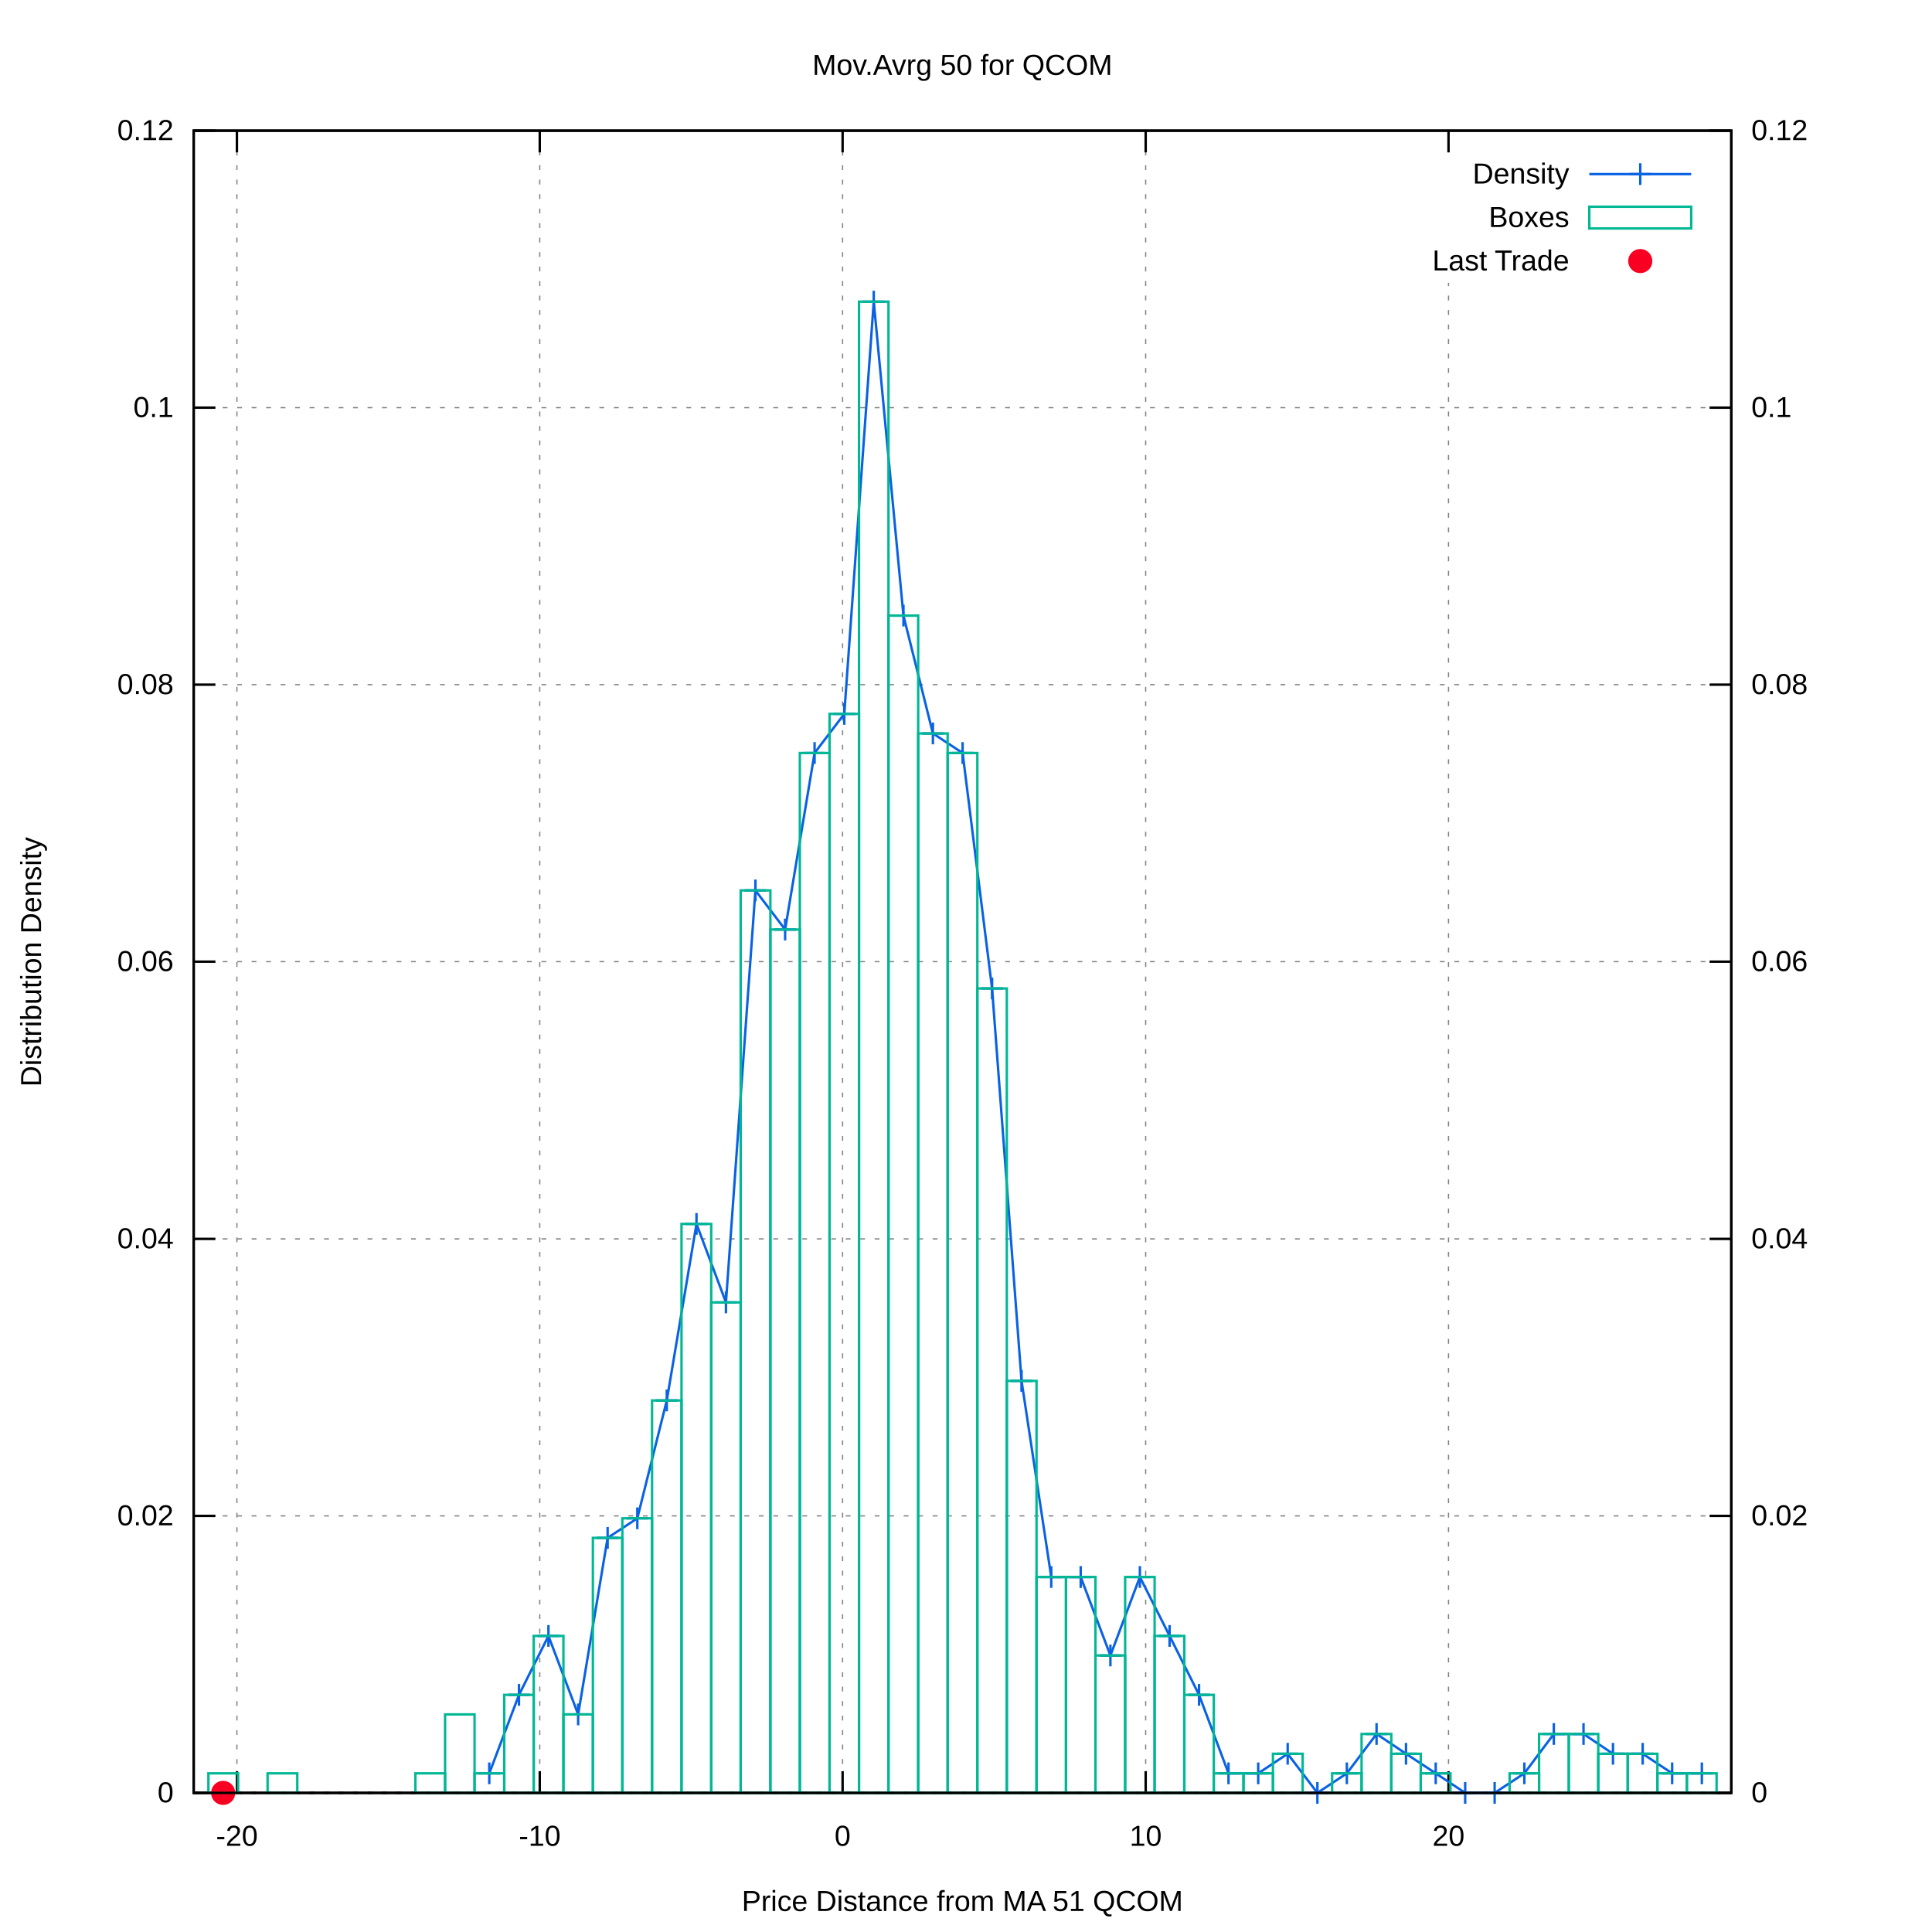
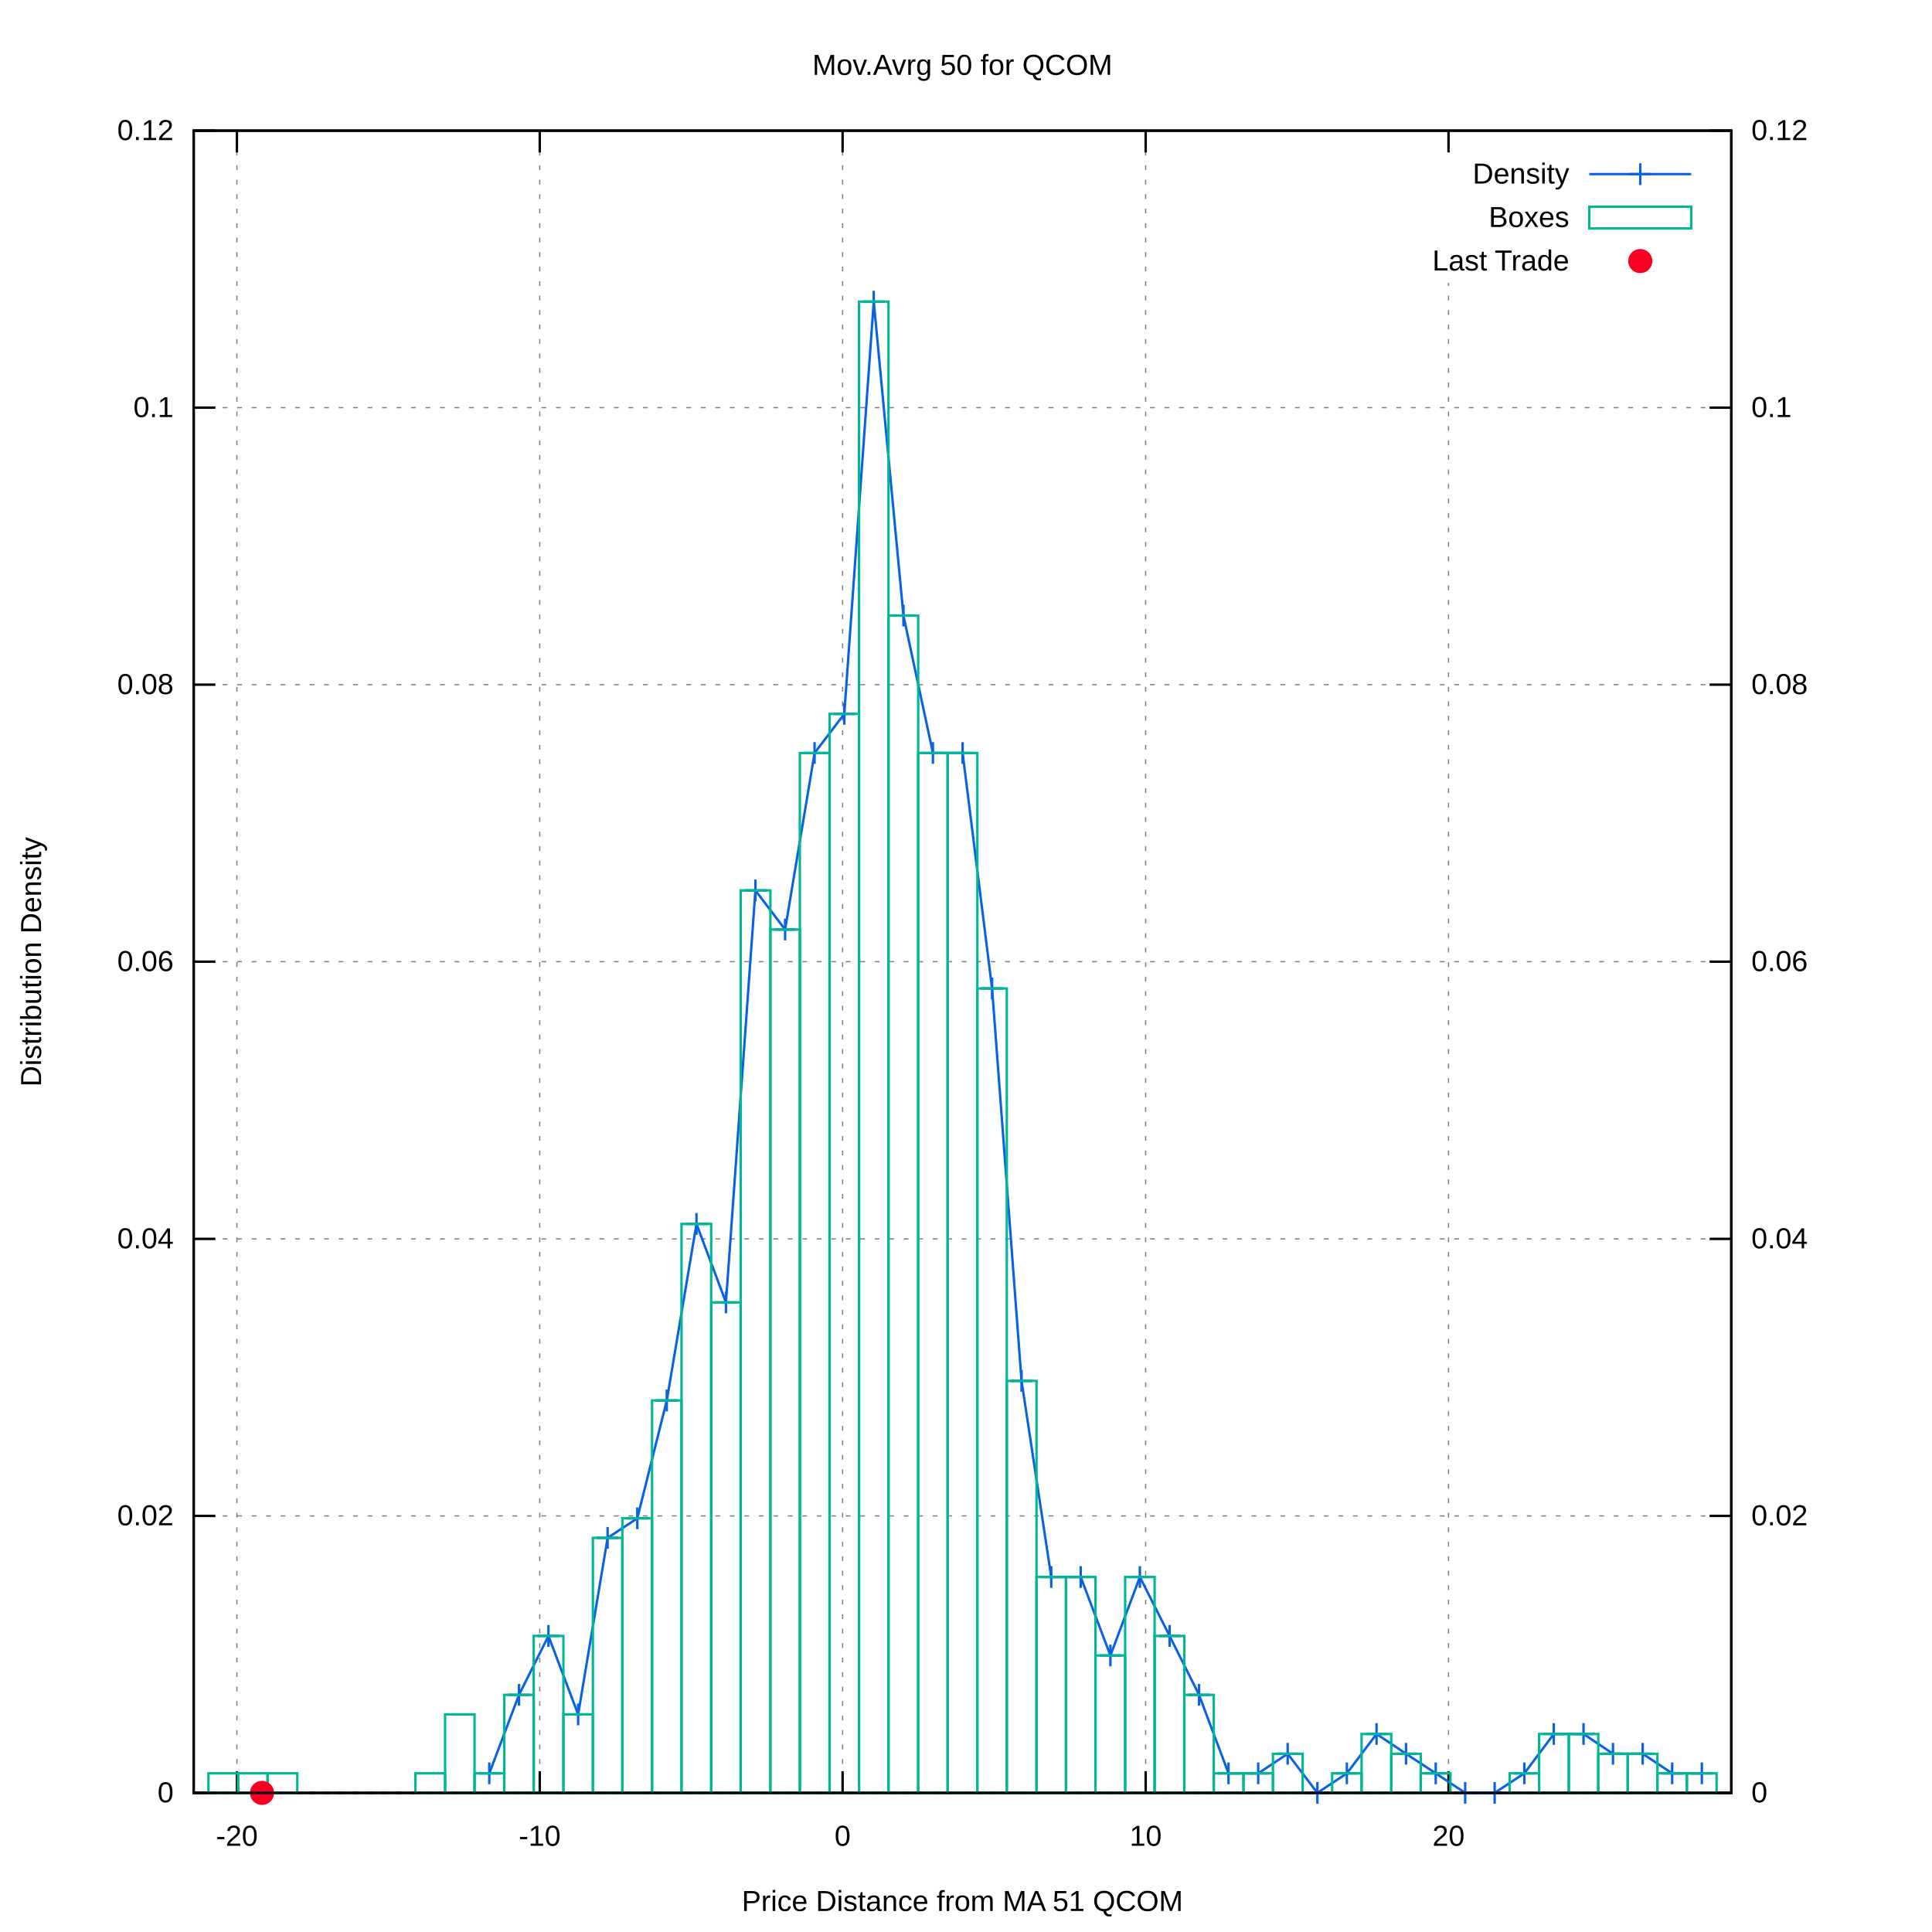
<svg xmlns="http://www.w3.org/2000/svg" xmlns:xlink="http://www.w3.org/1999/xlink" viewBox="0 0 800 800">
  <g id="gnuplot_canvas">
    <rect x="0" y="0" width="800" height="800" fill="#ffffff" />
    <defs>
      <circle id="gpDot" r="0.5" stroke-width="0.5" />
      <path id="gpPt0" stroke-width="0.222" stroke="currentColor" d="M-1,0 h2 M0,-1 v2" />
      <path id="gpPt1" stroke-width="0.222" stroke="currentColor" d="M-1,-1 L1,1 M1,-1 L-1,1" />
      <path id="gpPt2" stroke-width="0.222" stroke="currentColor" d="M-1,0 L1,0 M0,-1 L0,1 M-1,-1 L1,1 M-1,1 L1,-1" />
      <rect id="gpPt3" stroke-width="0.222" stroke="currentColor" x="-1" y="-1" width="2" height="2" />
      <rect id="gpPt4" stroke-width="0.222" stroke="currentColor" fill="currentColor" x="-1" y="-1" width="2" height="2" />
      <circle id="gpPt5" stroke-width="0.222" stroke="currentColor" cx="0" cy="0" r="1" />
      <use xlink:href="#gpPt5" id="gpPt6" fill="currentColor" stroke="none" />
      <path id="gpPt7" stroke-width="0.222" stroke="currentColor" d="M0,-1.33 L-1.33,0.67 L1.33,0.67 z" />
      <use xlink:href="#gpPt7" id="gpPt8" fill="currentColor" stroke="none" />
      <use xlink:href="#gpPt7" id="gpPt9" stroke="currentColor" transform="rotate(180)" />
      <use xlink:href="#gpPt9" id="gpPt10" fill="currentColor" stroke="none" />
      <use xlink:href="#gpPt3" id="gpPt11" stroke="currentColor" transform="rotate(45)" />
      <use xlink:href="#gpPt11" id="gpPt12" fill="currentColor" stroke="none" />
      <path id="gpPt13" stroke-width="0.222" stroke="currentColor" d="M0,1.330 L1.265,0.411 L0.782,-1.067 L-0.782,-1.076 L-1.265,0.411 z" />
      <use xlink:href="#gpPt13" id="gpPt14" fill="currentColor" stroke="none" />
      <filter id="textbox" filterUnits="objectBoundingBox" x="0" y="0" height="1" width="1">
        <feFlood flood-color="#FFFFFF" flood-opacity="1" result="bgnd" />
        <feComposite in="SourceGraphic" in2="bgnd" operator="atop" />
      </filter>
      <filter id="greybox" filterUnits="objectBoundingBox" x="0" y="0" height="1" width="1">
        <feFlood flood-color="lightgrey" flood-opacity="1" result="grey" />
        <feComposite in="SourceGraphic" in2="grey" operator="atop" />
      </filter>
    </defs>
    <g fill="none" color="#FFFFFF" stroke="black" stroke-width="1.00" stroke-linecap="butt" stroke-linejoin="miter">
</g>
    <g fill="none" color="black" stroke="currentColor" stroke-width="1.00" stroke-linecap="butt" stroke-linejoin="miter">
</g>
    <g fill="none" color="black" stroke="black" stroke-width="0.50" stroke-linecap="butt" stroke-linejoin="miter">
</g>
    <g fill="none" color="gray" stroke="currentColor" stroke-width="0.50" stroke-linecap="butt" stroke-linejoin="miter">
      <path stroke="gray" stroke-dasharray="2,4" class="gridline" d="M80.2,742.4 L716.9,742.4  " />
    </g>
    <g fill="none" color="gray" stroke="gray" stroke-width="1.00" stroke-linecap="butt" stroke-linejoin="miter">
</g>
    <g fill="none" color="black" stroke="currentColor" stroke-width="1.00" stroke-linecap="butt" stroke-linejoin="miter">
      <path stroke="black" d="M80.2,742.4 L89.2,742.4  " />
      <g transform="translate(71.9,746.3)" stroke="none" fill="black" font-family="arial" font-size="12.00" text-anchor="end">
        <text>
          <tspan font-family="arial"> 0</tspan>
        </text>
      </g>
    </g>
    <g fill="none" color="black" stroke="currentColor" stroke-width="1.00" stroke-linecap="butt" stroke-linejoin="miter">
</g>
    <g fill="none" color="black" stroke="black" stroke-width="0.50" stroke-linecap="butt" stroke-linejoin="miter">
</g>
    <g fill="none" color="gray" stroke="currentColor" stroke-width="0.50" stroke-linecap="butt" stroke-linejoin="miter">
      <path stroke="gray" stroke-dasharray="2,4" class="gridline" d="M80.2,627.7 L716.9,627.7  " />
    </g>
    <g fill="none" color="gray" stroke="gray" stroke-width="1.00" stroke-linecap="butt" stroke-linejoin="miter">
</g>
    <g fill="none" color="black" stroke="currentColor" stroke-width="1.00" stroke-linecap="butt" stroke-linejoin="miter">
      <path stroke="black" d="M80.2,627.7 L89.2,627.7  " />
      <g transform="translate(71.9,631.6)" stroke="none" fill="black" font-family="arial" font-size="12.00" text-anchor="end">
        <text>
          <tspan font-family="arial"> 0.02</tspan>
        </text>
      </g>
    </g>
    <g fill="none" color="black" stroke="currentColor" stroke-width="1.00" stroke-linecap="butt" stroke-linejoin="miter">
</g>
    <g fill="none" color="black" stroke="black" stroke-width="0.50" stroke-linecap="butt" stroke-linejoin="miter">
</g>
    <g fill="none" color="gray" stroke="currentColor" stroke-width="0.50" stroke-linecap="butt" stroke-linejoin="miter">
      <path stroke="gray" stroke-dasharray="2,4" class="gridline" d="M80.2,513.0 L716.9,513.0  " />
    </g>
    <g fill="none" color="gray" stroke="gray" stroke-width="1.00" stroke-linecap="butt" stroke-linejoin="miter">
</g>
    <g fill="none" color="black" stroke="currentColor" stroke-width="1.00" stroke-linecap="butt" stroke-linejoin="miter">
      <path stroke="black" d="M80.2,513.0 L89.2,513.0  " />
      <g transform="translate(71.9,516.9)" stroke="none" fill="black" font-family="arial" font-size="12.00" text-anchor="end">
        <text>
          <tspan font-family="arial"> 0.04</tspan>
        </text>
      </g>
    </g>
    <g fill="none" color="black" stroke="currentColor" stroke-width="1.00" stroke-linecap="butt" stroke-linejoin="miter">
</g>
    <g fill="none" color="black" stroke="black" stroke-width="0.50" stroke-linecap="butt" stroke-linejoin="miter">
</g>
    <g fill="none" color="gray" stroke="currentColor" stroke-width="0.50" stroke-linecap="butt" stroke-linejoin="miter">
      <path stroke="gray" stroke-dasharray="2,4" class="gridline" d="M80.2,398.2 L716.9,398.2  " />
    </g>
    <g fill="none" color="gray" stroke="gray" stroke-width="1.00" stroke-linecap="butt" stroke-linejoin="miter">
</g>
    <g fill="none" color="black" stroke="currentColor" stroke-width="1.00" stroke-linecap="butt" stroke-linejoin="miter">
      <path stroke="black" d="M80.2,398.2 L89.2,398.2  " />
      <g transform="translate(71.9,402.1)" stroke="none" fill="black" font-family="arial" font-size="12.00" text-anchor="end">
        <text>
          <tspan font-family="arial"> 0.06</tspan>
        </text>
      </g>
    </g>
    <g fill="none" color="black" stroke="currentColor" stroke-width="1.00" stroke-linecap="butt" stroke-linejoin="miter">
</g>
    <g fill="none" color="black" stroke="black" stroke-width="0.50" stroke-linecap="butt" stroke-linejoin="miter">
</g>
    <g fill="none" color="gray" stroke="currentColor" stroke-width="0.50" stroke-linecap="butt" stroke-linejoin="miter">
      <path stroke="gray" stroke-dasharray="2,4" class="gridline" d="M80.2,283.5 L716.9,283.5  " />
    </g>
    <g fill="none" color="gray" stroke="gray" stroke-width="1.00" stroke-linecap="butt" stroke-linejoin="miter">
</g>
    <g fill="none" color="black" stroke="currentColor" stroke-width="1.00" stroke-linecap="butt" stroke-linejoin="miter">
      <path stroke="black" d="M80.2,283.5 L89.2,283.5  " />
      <g transform="translate(71.9,287.4)" stroke="none" fill="black" font-family="arial" font-size="12.00" text-anchor="end">
        <text>
          <tspan font-family="arial"> 0.08</tspan>
        </text>
      </g>
    </g>
    <g fill="none" color="black" stroke="currentColor" stroke-width="1.00" stroke-linecap="butt" stroke-linejoin="miter">
</g>
    <g fill="none" color="black" stroke="black" stroke-width="0.50" stroke-linecap="butt" stroke-linejoin="miter">
</g>
    <g fill="none" color="gray" stroke="currentColor" stroke-width="0.50" stroke-linecap="butt" stroke-linejoin="miter">
      <path stroke="gray" stroke-dasharray="2,4" class="gridline" d="M80.2,168.8 L716.9,168.8  " />
    </g>
    <g fill="none" color="gray" stroke="gray" stroke-width="1.00" stroke-linecap="butt" stroke-linejoin="miter">
</g>
    <g fill="none" color="black" stroke="currentColor" stroke-width="1.00" stroke-linecap="butt" stroke-linejoin="miter">
      <path stroke="black" d="M80.2,168.8 L89.2,168.8  " />
      <g transform="translate(71.9,172.7)" stroke="none" fill="black" font-family="arial" font-size="12.00" text-anchor="end">
        <text>
          <tspan font-family="arial"> 0.1</tspan>
        </text>
      </g>
    </g>
    <g fill="none" color="black" stroke="currentColor" stroke-width="1.00" stroke-linecap="butt" stroke-linejoin="miter">
</g>
    <g fill="none" color="black" stroke="black" stroke-width="0.50" stroke-linecap="butt" stroke-linejoin="miter">
</g>
    <g fill="none" color="gray" stroke="currentColor" stroke-width="0.50" stroke-linecap="butt" stroke-linejoin="miter">
      <path stroke="gray" stroke-dasharray="2,4" class="gridline" d="M80.2,54.1 L716.9,54.1  " />
    </g>
    <g fill="none" color="gray" stroke="gray" stroke-width="1.00" stroke-linecap="butt" stroke-linejoin="miter">
</g>
    <g fill="none" color="black" stroke="currentColor" stroke-width="1.00" stroke-linecap="butt" stroke-linejoin="miter">
      <path stroke="black" d="M80.2,54.1 L89.2,54.1  " />
      <g transform="translate(71.9,58.0)" stroke="none" fill="black" font-family="arial" font-size="12.00" text-anchor="end">
        <text>
          <tspan font-family="arial"> 0.12</tspan>
        </text>
      </g>
    </g>
    <g fill="none" color="black" stroke="currentColor" stroke-width="1.00" stroke-linecap="butt" stroke-linejoin="miter">
</g>
    <g fill="none" color="black" stroke="black" stroke-width="0.50" stroke-linecap="butt" stroke-linejoin="miter">
</g>
    <g fill="none" color="gray" stroke="currentColor" stroke-width="0.50" stroke-linecap="butt" stroke-linejoin="miter">
      <path stroke="gray" stroke-dasharray="2,4" class="gridline" d="M98.1,742.4 L98.1,54.1  " />
    </g>
    <g fill="none" color="gray" stroke="gray" stroke-width="1.00" stroke-linecap="butt" stroke-linejoin="miter">
</g>
    <g fill="none" color="black" stroke="currentColor" stroke-width="1.00" stroke-linecap="butt" stroke-linejoin="miter">
      <path stroke="black" d="M98.1,742.4 L98.1,733.4 M98.1,54.1 L98.1,63.1  " />
      <g transform="translate(98.1,764.3)" stroke="none" fill="black" font-family="arial" font-size="12.00" text-anchor="middle">
        <text>
          <tspan font-family="arial">-20</tspan>
        </text>
      </g>
    </g>
    <g fill="none" color="black" stroke="currentColor" stroke-width="1.00" stroke-linecap="butt" stroke-linejoin="miter">
</g>
    <g fill="none" color="black" stroke="black" stroke-width="0.50" stroke-linecap="butt" stroke-linejoin="miter">
</g>
    <g fill="none" color="gray" stroke="currentColor" stroke-width="0.50" stroke-linecap="butt" stroke-linejoin="miter">
      <path stroke="gray" stroke-dasharray="2,4" class="gridline" d="M223.5,742.4 L223.5,54.1  " />
    </g>
    <g fill="none" color="gray" stroke="gray" stroke-width="1.00" stroke-linecap="butt" stroke-linejoin="miter">
</g>
    <g fill="none" color="black" stroke="currentColor" stroke-width="1.00" stroke-linecap="butt" stroke-linejoin="miter">
      <path stroke="black" d="M223.5,742.4 L223.5,733.4 M223.5,54.1 L223.5,63.1  " />
      <g transform="translate(223.5,764.3)" stroke="none" fill="black" font-family="arial" font-size="12.00" text-anchor="middle">
        <text>
          <tspan font-family="arial">-10</tspan>
        </text>
      </g>
    </g>
    <g fill="none" color="black" stroke="currentColor" stroke-width="1.00" stroke-linecap="butt" stroke-linejoin="miter">
</g>
    <g fill="none" color="black" stroke="black" stroke-width="0.50" stroke-linecap="butt" stroke-linejoin="miter">
</g>
    <g fill="none" color="gray" stroke="currentColor" stroke-width="0.50" stroke-linecap="butt" stroke-linejoin="miter">
      <path stroke="gray" stroke-dasharray="2,4" class="gridline" d="M348.9,742.4 L348.9,54.1  " />
    </g>
    <g fill="none" color="gray" stroke="gray" stroke-width="1.00" stroke-linecap="butt" stroke-linejoin="miter">
</g>
    <g fill="none" color="black" stroke="currentColor" stroke-width="1.00" stroke-linecap="butt" stroke-linejoin="miter">
      <path stroke="black" d="M348.9,742.4 L348.9,733.4 M348.9,54.1 L348.9,63.1  " />
      <g transform="translate(348.9,764.3)" stroke="none" fill="black" font-family="arial" font-size="12.00" text-anchor="middle">
        <text>
          <tspan font-family="arial"> 0</tspan>
        </text>
      </g>
    </g>
    <g fill="none" color="black" stroke="currentColor" stroke-width="1.00" stroke-linecap="butt" stroke-linejoin="miter">
</g>
    <g fill="none" color="black" stroke="black" stroke-width="0.50" stroke-linecap="butt" stroke-linejoin="miter">
</g>
    <g fill="none" color="gray" stroke="currentColor" stroke-width="0.50" stroke-linecap="butt" stroke-linejoin="miter">
      <path stroke="gray" stroke-dasharray="2,4" class="gridline" d="M474.4,742.4 L474.4,54.1  " />
    </g>
    <g fill="none" color="gray" stroke="gray" stroke-width="1.00" stroke-linecap="butt" stroke-linejoin="miter">
</g>
    <g fill="none" color="black" stroke="currentColor" stroke-width="1.00" stroke-linecap="butt" stroke-linejoin="miter">
      <path stroke="black" d="M474.4,742.4 L474.4,733.4 M474.4,54.1 L474.4,63.1  " />
      <g transform="translate(474.4,764.3)" stroke="none" fill="black" font-family="arial" font-size="12.00" text-anchor="middle">
        <text>
          <tspan font-family="arial"> 10</tspan>
        </text>
      </g>
    </g>
    <g fill="none" color="black" stroke="currentColor" stroke-width="1.00" stroke-linecap="butt" stroke-linejoin="miter">
</g>
    <g fill="none" color="black" stroke="black" stroke-width="0.50" stroke-linecap="butt" stroke-linejoin="miter">
</g>
    <g fill="none" color="gray" stroke="currentColor" stroke-width="0.50" stroke-linecap="butt" stroke-linejoin="miter">
      <path stroke="gray" stroke-dasharray="2,4" class="gridline" d="M599.8,742.4 L599.8,117.1 M599.8,63.1 L599.8,54.1  " />
    </g>
    <g fill="none" color="gray" stroke="gray" stroke-width="1.00" stroke-linecap="butt" stroke-linejoin="miter">
</g>
    <g fill="none" color="black" stroke="currentColor" stroke-width="1.00" stroke-linecap="butt" stroke-linejoin="miter">
      <path stroke="black" d="M599.8,742.4 L599.8,733.4 M599.8,54.1 L599.8,63.1  " />
      <g transform="translate(599.8,764.3)" stroke="none" fill="black" font-family="arial" font-size="12.00" text-anchor="middle">
        <text>
          <tspan font-family="arial"> 20</tspan>
        </text>
      </g>
    </g>
    <g fill="none" color="black" stroke="currentColor" stroke-width="1.00" stroke-linecap="butt" stroke-linejoin="miter">
      <path stroke="black" d="M716.9,742.4 L707.9,742.4  " />
      <g transform="translate(725.2,746.3)" stroke="none" fill="black" font-family="arial" font-size="12.00" text-anchor="start">
        <text>
          <tspan font-family="arial"> 0</tspan>
        </text>
      </g>
    </g>
    <g fill="none" color="black" stroke="currentColor" stroke-width="1.00" stroke-linecap="butt" stroke-linejoin="miter">
      <path stroke="black" d="M716.9,627.7 L707.9,627.7  " />
      <g transform="translate(725.2,631.6)" stroke="none" fill="black" font-family="arial" font-size="12.00" text-anchor="start">
        <text>
          <tspan font-family="arial"> 0.02</tspan>
        </text>
      </g>
    </g>
    <g fill="none" color="black" stroke="currentColor" stroke-width="1.00" stroke-linecap="butt" stroke-linejoin="miter">
      <path stroke="black" d="M716.9,513.0 L707.9,513.0  " />
      <g transform="translate(725.2,516.9)" stroke="none" fill="black" font-family="arial" font-size="12.00" text-anchor="start">
        <text>
          <tspan font-family="arial"> 0.04</tspan>
        </text>
      </g>
    </g>
    <g fill="none" color="black" stroke="currentColor" stroke-width="1.00" stroke-linecap="butt" stroke-linejoin="miter">
      <path stroke="black" d="M716.9,398.2 L707.9,398.2  " />
      <g transform="translate(725.2,402.1)" stroke="none" fill="black" font-family="arial" font-size="12.00" text-anchor="start">
        <text>
          <tspan font-family="arial"> 0.06</tspan>
        </text>
      </g>
    </g>
    <g fill="none" color="black" stroke="currentColor" stroke-width="1.00" stroke-linecap="butt" stroke-linejoin="miter">
      <path stroke="black" d="M716.9,283.5 L707.9,283.5  " />
      <g transform="translate(725.2,287.4)" stroke="none" fill="black" font-family="arial" font-size="12.00" text-anchor="start">
        <text>
          <tspan font-family="arial"> 0.08</tspan>
        </text>
      </g>
    </g>
    <g fill="none" color="black" stroke="currentColor" stroke-width="1.00" stroke-linecap="butt" stroke-linejoin="miter">
      <path stroke="black" d="M716.9,168.8 L707.9,168.8  " />
      <g transform="translate(725.2,172.7)" stroke="none" fill="black" font-family="arial" font-size="12.00" text-anchor="start">
        <text>
          <tspan font-family="arial"> 0.1</tspan>
        </text>
      </g>
    </g>
    <g fill="none" color="black" stroke="currentColor" stroke-width="1.00" stroke-linecap="butt" stroke-linejoin="miter">
      <path stroke="black" d="M716.9,54.1 L707.9,54.1  " />
      <g transform="translate(725.2,58.0)" stroke="none" fill="black" font-family="arial" font-size="12.00" text-anchor="start">
        <text>
          <tspan font-family="arial"> 0.12</tspan>
        </text>
      </g>
    </g>
    <g fill="none" color="black" stroke="currentColor" stroke-width="1.00" stroke-linecap="butt" stroke-linejoin="miter">
</g>
    <g fill="none" color="gray" stroke="currentColor" stroke-width="1.00" stroke-linecap="butt" stroke-linejoin="miter">
      <path stroke="black" stroke-dasharray="2,4" d="M80.2,742.4 L716.9,742.4  " />
    </g>
    <g fill="none" color="black" stroke="currentColor" stroke-width="1.00" stroke-linecap="butt" stroke-linejoin="miter">
      <path stroke="black" d="M80.2,54.1 L80.2,742.4 L716.9,742.4 L716.9,54.1 L80.2,54.1 Z  " />
    </g>
    <g fill="none" color="black" stroke="currentColor" stroke-width="1.00" stroke-linecap="butt" stroke-linejoin="miter">
      <g transform="translate(17.0,398.3) rotate(270)" stroke="none" fill="black" font-family="arial" font-size="12.00" text-anchor="middle">
        <text>
          <tspan font-family="arial">Distribution Density</tspan>
        </text>
      </g>
    </g>
    <g fill="none" color="black" stroke="currentColor" stroke-width="1.00" stroke-linecap="butt" stroke-linejoin="miter">
      <g transform="translate(398.5,791.3)" stroke="none" fill="black" font-family="arial" font-size="12.00" text-anchor="middle">
        <text>
          <tspan font-family="arial">Price Distance from MA 51 QCOM</tspan>
        </text>
      </g>
    </g>
    <g fill="none" color="black" stroke="currentColor" stroke-width="1.00" stroke-linecap="butt" stroke-linejoin="miter">
      <g transform="translate(398.5,31.0)" stroke="none" fill="black" font-family="arial" font-size="12.00" text-anchor="middle">
        <text>
          <tspan font-family="arial">Mov.Avrg 50 for QCOM </tspan>
        </text>
      </g>
    </g>
    <g id="gnuplot_plot_1">
      <g fill="none" color="black" stroke="currentColor" stroke-width="1.00" stroke-linecap="butt" stroke-linejoin="miter">
        <g transform="translate(649.8,76.0)" stroke="none" fill="black" font-family="arial" font-size="12.00" text-anchor="end">
          <text>
            <tspan font-family="arial">Density</tspan>
          </text>
        </g>
      </g>
      <g fill="none" color="black" stroke="currentColor" stroke-width="1.00" stroke-linecap="butt" stroke-linejoin="miter">
-         <path stroke="rgb(  9,  97, 228)" d="M658.1,72.1 L700.3,72.1 M202.6,734.3 L214.9,701.8 L227.1,677.4 L239.4,709.9 L251.6,636.8 L263.9,628.7   L276.1,579.9 L288.4,506.8 L300.6,539.3 L312.8,368.7 L325.1,384.9 L337.3,311.8 L349.6,295.6 L361.8,124.9   L374.1,254.9 L386.3,303.7 L398.6,311.8 L410.8,409.3 L423.0,571.8 L435.3,653.0 L447.5,653.0 L459.8,685.5   L472.0,653.0 L484.3,677.4 L496.5,701.8 L508.7,734.3 L521.0,734.3 L533.2,726.2 L545.5,742.4 L557.7,734.3   L570.0,718.0 L582.2,726.2 L594.5,734.3 L606.7,742.4 L618.9,742.4 L631.2,734.3 L643.4,718.0 L655.7,718.0   L667.9,726.2 L680.2,726.2 L692.4,734.3 L704.7,734.3  " />
+         <path stroke="rgb(  9,  97, 228)" d="M658.1,72.1 L700.3,72.1 M202.6,734.3 L214.9,701.8 L227.1,677.4 L239.4,709.9 L251.6,636.8 L263.9,628.7   L276.1,579.9 L288.4,506.8 L300.6,539.3 L312.8,368.7 L325.1,384.9 L337.3,311.8 L349.6,295.6 L361.8,124.9   L374.1,254.9 L386.3,311.8 L398.6,311.8 L410.8,409.3 L423.0,571.8 L435.3,653.0 L447.5,653.0 L459.8,685.5   L472.0,653.0 L484.3,677.4 L496.5,701.8 L508.7,734.3 L521.0,734.3 L533.2,726.2 L545.5,742.4 L557.7,734.3   L570.0,718.0 L582.2,726.2 L594.5,734.3 L606.7,742.4 L618.9,742.4 L631.2,734.3 L643.4,718.0 L655.7,718.0   L667.9,726.2 L680.2,726.2 L692.4,734.3 L704.7,734.3  " />
        <use xlink:href="#gpPt0" transform="translate(202.6,734.3) scale(4.50)" color="rgb(  9,  97, 228)" />
        <use xlink:href="#gpPt0" transform="translate(214.9,701.8) scale(4.50)" color="rgb(  9,  97, 228)" />
        <use xlink:href="#gpPt0" transform="translate(227.1,677.4) scale(4.50)" color="rgb(  9,  97, 228)" />
        <use xlink:href="#gpPt0" transform="translate(239.4,709.9) scale(4.50)" color="rgb(  9,  97, 228)" />
        <use xlink:href="#gpPt0" transform="translate(251.6,636.8) scale(4.50)" color="rgb(  9,  97, 228)" />
        <use xlink:href="#gpPt0" transform="translate(263.9,628.7) scale(4.50)" color="rgb(  9,  97, 228)" />
        <use xlink:href="#gpPt0" transform="translate(276.1,579.9) scale(4.50)" color="rgb(  9,  97, 228)" />
        <use xlink:href="#gpPt0" transform="translate(288.4,506.8) scale(4.50)" color="rgb(  9,  97, 228)" />
        <use xlink:href="#gpPt0" transform="translate(300.6,539.3) scale(4.50)" color="rgb(  9,  97, 228)" />
        <use xlink:href="#gpPt0" transform="translate(312.8,368.7) scale(4.50)" color="rgb(  9,  97, 228)" />
        <use xlink:href="#gpPt0" transform="translate(325.1,384.9) scale(4.50)" color="rgb(  9,  97, 228)" />
        <use xlink:href="#gpPt0" transform="translate(337.3,311.8) scale(4.50)" color="rgb(  9,  97, 228)" />
        <use xlink:href="#gpPt0" transform="translate(349.6,295.6) scale(4.50)" color="rgb(  9,  97, 228)" />
        <use xlink:href="#gpPt0" transform="translate(361.8,124.9) scale(4.50)" color="rgb(  9,  97, 228)" />
        <use xlink:href="#gpPt0" transform="translate(374.1,254.9) scale(4.50)" color="rgb(  9,  97, 228)" />
-         <use xlink:href="#gpPt0" transform="translate(386.3,303.7) scale(4.50)" color="rgb(  9,  97, 228)" />
+         <use xlink:href="#gpPt0" transform="translate(386.3,311.8) scale(4.50)" color="rgb(  9,  97, 228)" />
        <use xlink:href="#gpPt0" transform="translate(398.6,311.8) scale(4.50)" color="rgb(  9,  97, 228)" />
        <use xlink:href="#gpPt0" transform="translate(410.8,409.3) scale(4.50)" color="rgb(  9,  97, 228)" />
        <use xlink:href="#gpPt0" transform="translate(423.0,571.8) scale(4.50)" color="rgb(  9,  97, 228)" />
        <use xlink:href="#gpPt0" transform="translate(435.3,653.0) scale(4.50)" color="rgb(  9,  97, 228)" />
        <use xlink:href="#gpPt0" transform="translate(447.5,653.0) scale(4.50)" color="rgb(  9,  97, 228)" />
        <use xlink:href="#gpPt0" transform="translate(459.8,685.5) scale(4.50)" color="rgb(  9,  97, 228)" />
        <use xlink:href="#gpPt0" transform="translate(472.0,653.0) scale(4.50)" color="rgb(  9,  97, 228)" />
        <use xlink:href="#gpPt0" transform="translate(484.3,677.4) scale(4.50)" color="rgb(  9,  97, 228)" />
        <use xlink:href="#gpPt0" transform="translate(496.5,701.8) scale(4.50)" color="rgb(  9,  97, 228)" />
        <use xlink:href="#gpPt0" transform="translate(508.7,734.3) scale(4.50)" color="rgb(  9,  97, 228)" />
        <use xlink:href="#gpPt0" transform="translate(521.0,734.3) scale(4.50)" color="rgb(  9,  97, 228)" />
        <use xlink:href="#gpPt0" transform="translate(533.2,726.2) scale(4.50)" color="rgb(  9,  97, 228)" />
        <use xlink:href="#gpPt0" transform="translate(545.5,742.4) scale(4.50)" color="rgb(  9,  97, 228)" />
        <use xlink:href="#gpPt0" transform="translate(557.7,734.3) scale(4.50)" color="rgb(  9,  97, 228)" />
        <use xlink:href="#gpPt0" transform="translate(570.0,718.0) scale(4.50)" color="rgb(  9,  97, 228)" />
        <use xlink:href="#gpPt0" transform="translate(582.2,726.2) scale(4.50)" color="rgb(  9,  97, 228)" />
        <use xlink:href="#gpPt0" transform="translate(594.5,734.3) scale(4.50)" color="rgb(  9,  97, 228)" />
        <use xlink:href="#gpPt0" transform="translate(606.7,742.4) scale(4.50)" color="rgb(  9,  97, 228)" />
        <use xlink:href="#gpPt0" transform="translate(618.9,742.4) scale(4.50)" color="rgb(  9,  97, 228)" />
        <use xlink:href="#gpPt0" transform="translate(631.2,734.3) scale(4.50)" color="rgb(  9,  97, 228)" />
        <use xlink:href="#gpPt0" transform="translate(643.4,718.0) scale(4.50)" color="rgb(  9,  97, 228)" />
        <use xlink:href="#gpPt0" transform="translate(655.7,718.0) scale(4.50)" color="rgb(  9,  97, 228)" />
        <use xlink:href="#gpPt0" transform="translate(667.9,726.2) scale(4.50)" color="rgb(  9,  97, 228)" />
        <use xlink:href="#gpPt0" transform="translate(680.2,726.2) scale(4.50)" color="rgb(  9,  97, 228)" />
        <use xlink:href="#gpPt0" transform="translate(692.4,734.3) scale(4.50)" color="rgb(  9,  97, 228)" />
        <use xlink:href="#gpPt0" transform="translate(704.7,734.3) scale(4.50)" color="rgb(  9,  97, 228)" />
        <use xlink:href="#gpPt0" transform="translate(679.2,72.1) scale(4.50)" color="rgb(  9,  97, 228)" />
      </g>
    </g>
    <g id="gnuplot_plot_2">
      <g fill="none" color="black" stroke="currentColor" stroke-width="1.00" stroke-linecap="butt" stroke-linejoin="miter">
        <g transform="translate(649.8,94.0)" stroke="none" fill="black" font-family="arial" font-size="12.00" text-anchor="end">
          <text>
            <tspan font-family="arial">Boxes</tspan>
          </text>
        </g>
      </g>
      <g fill="none" color="black" stroke="currentColor" stroke-width="1.00" stroke-linecap="butt" stroke-linejoin="miter">
        <path stroke="rgb(  0, 184, 148)" d="M658.1,94.6 L700.3,94.6 L700.3,85.6 L658.1,85.6 L658.1,94.6 Z  " />
        <path stroke="rgb(  0, 184, 148)" d="M86.3,742.4 L86.3,734.3 L98.6,734.3 L98.6,742.4 L86.3,742.4 Z  " />
+         <path stroke="rgb(  0, 184, 148)" d="M98.6,742.4 L98.6,734.3 L110.8,734.3 L110.8,742.4 L98.6,742.4 Z  " />
        <path stroke="rgb(  0, 184, 148)" d="M110.8,742.4 L110.8,734.3 L123.1,734.3 L123.1,742.4 L110.8,742.4 Z  " />
        <path stroke="rgb(  0, 184, 148)" d="M172.0,742.4 L172.0,734.3 L184.3,734.3 L184.3,742.4 L172.0,742.4 Z  " />
        <path stroke="rgb(  0, 184, 148)" d="M184.3,742.4 L184.3,709.9 L196.5,709.9 L196.5,742.4 L184.3,742.4 Z  " />
        <path stroke="rgb(  0, 184, 148)" d="M196.5,742.4 L196.5,734.3 L208.8,734.3 L208.8,742.4 L196.5,742.4 Z  " />
        <path stroke="rgb(  0, 184, 148)" d="M208.8,742.4 L208.8,701.8 L221.0,701.8 L221.0,742.4 L208.8,742.4 Z  " />
        <path stroke="rgb(  0, 184, 148)" d="M221.0,742.4 L221.0,677.4 L233.3,677.4 L233.3,742.4 L221.0,742.4 Z  " />
        <path stroke="rgb(  0, 184, 148)" d="M233.3,742.4 L233.3,709.9 L245.5,709.9 L245.5,742.4 L233.3,742.4 Z  " />
        <path stroke="rgb(  0, 184, 148)" d="M245.5,742.4 L245.5,636.8 L257.7,636.8 L257.7,742.4 L245.5,742.4 Z  " />
        <path stroke="rgb(  0, 184, 148)" d="M257.7,742.4 L257.7,628.7 L270.0,628.7 L270.0,742.4 L257.7,742.4 Z  " />
        <path stroke="rgb(  0, 184, 148)" d="M270.0,742.4 L270.0,579.9 L282.2,579.9 L282.2,742.4 L270.0,742.4 Z  " />
        <path stroke="rgb(  0, 184, 148)" d="M282.2,742.4 L282.2,506.8 L294.5,506.8 L294.5,742.4 L282.2,742.4 Z  " />
        <path stroke="rgb(  0, 184, 148)" d="M294.5,742.4 L294.5,539.3 L306.7,539.3 L306.7,742.4 L294.5,742.4 Z  " />
        <path stroke="rgb(  0, 184, 148)" d="M306.7,742.4 L306.7,368.7 L319.0,368.7 L319.0,742.4 L306.7,742.4 Z  " />
        <path stroke="rgb(  0, 184, 148)" d="M319.0,742.4 L319.0,384.9 L331.2,384.9 L331.2,742.4 L319.0,742.4 Z  " />
        <path stroke="rgb(  0, 184, 148)" d="M331.2,742.4 L331.2,311.8 L343.5,311.8 L343.5,742.4 L331.2,742.4 Z  " />
        <path stroke="rgb(  0, 184, 148)" d="M343.5,742.4 L343.5,295.6 L355.7,295.6 L355.7,742.4 L343.5,742.4 Z  " />
        <path stroke="rgb(  0, 184, 148)" d="M355.7,742.4 L355.7,124.9 L367.9,124.9 L367.9,742.4 L355.7,742.4 Z  " />
        <path stroke="rgb(  0, 184, 148)" d="M367.9,742.4 L367.9,254.9 L380.2,254.9 L380.2,742.4 L367.9,742.4 Z  " />
-         <path stroke="rgb(  0, 184, 148)" d="M380.2,742.4 L380.2,303.7 L392.4,303.7 L392.4,742.4 L380.2,742.4 Z  " />
+         <path stroke="rgb(  0, 184, 148)" d="M380.2,742.4 L380.2,311.8 L392.4,311.8 L392.4,742.4 L380.2,742.4 Z  " />
        <path stroke="rgb(  0, 184, 148)" d="M392.4,742.4 L392.4,311.8 L404.7,311.8 L404.7,742.4 L392.4,742.4 Z  " />
        <path stroke="rgb(  0, 184, 148)" d="M404.7,742.4 L404.7,409.3 L416.9,409.3 L416.9,742.4 L404.7,742.4 Z  " />
        <path stroke="rgb(  0, 184, 148)" d="M416.9,742.4 L416.9,571.8 L429.2,571.8 L429.2,742.4 L416.9,742.4 Z  " />
        <path stroke="rgb(  0, 184, 148)" d="M429.2,742.4 L429.2,653.0 L441.4,653.0 L441.4,742.4 L429.2,742.4 Z  " />
        <path stroke="rgb(  0, 184, 148)" d="M441.4,742.4 L441.4,653.0 L453.6,653.0 L453.6,742.4 L441.4,742.4 Z  " />
        <path stroke="rgb(  0, 184, 148)" d="M453.6,742.4 L453.6,685.5 L465.9,685.5 L465.9,742.4 L453.6,742.4 Z  " />
        <path stroke="rgb(  0, 184, 148)" d="M465.9,742.4 L465.9,653.0 L478.1,653.0 L478.1,742.4 L465.9,742.4 Z  " />
        <path stroke="rgb(  0, 184, 148)" d="M478.1,742.4 L478.1,677.4 L490.4,677.4 L490.4,742.4 L478.1,742.4 Z  " />
        <path stroke="rgb(  0, 184, 148)" d="M490.4,742.4 L490.4,701.8 L502.6,701.8 L502.6,742.4 L490.4,742.4 Z  " />
        <path stroke="rgb(  0, 184, 148)" d="M502.6,742.4 L502.6,734.3 L514.9,734.3 L514.9,742.4 L502.6,742.4 Z  " />
        <path stroke="rgb(  0, 184, 148)" d="M514.9,742.4 L514.9,734.3 L527.1,734.3 L527.1,742.4 L514.9,742.4 Z  " />
        <path stroke="rgb(  0, 184, 148)" d="M527.1,742.4 L527.1,726.2 L539.4,726.2 L539.4,742.4 L527.1,742.4 Z  " />
        <path stroke="rgb(  0, 184, 148)" d="M551.6,742.4 L551.6,734.3 L563.8,734.3 L563.8,742.4 L551.6,742.4 Z  " />
        <path stroke="rgb(  0, 184, 148)" d="M563.8,742.4 L563.8,718.0 L576.1,718.0 L576.1,742.4 L563.8,742.4 Z  " />
        <path stroke="rgb(  0, 184, 148)" d="M576.1,742.4 L576.1,726.2 L588.3,726.2 L588.3,742.4 L576.1,742.4 Z  " />
        <path stroke="rgb(  0, 184, 148)" d="M588.3,742.4 L588.3,734.3 L600.6,734.3 L600.6,742.4 L588.3,742.4 Z  " />
        <path stroke="rgb(  0, 184, 148)" d="M625.1,742.4 L625.1,734.3 L637.3,734.3 L637.3,742.4 L625.1,742.4 Z  " />
        <path stroke="rgb(  0, 184, 148)" d="M637.3,742.4 L637.3,718.0 L649.6,718.0 L649.6,742.4 L637.3,742.4 Z  " />
        <path stroke="rgb(  0, 184, 148)" d="M649.6,742.4 L649.6,718.0 L661.8,718.0 L661.8,742.4 L649.6,742.4 Z  " />
        <path stroke="rgb(  0, 184, 148)" d="M661.8,742.4 L661.8,726.2 L674.0,726.2 L674.0,742.4 L661.8,742.4 Z  " />
        <path stroke="rgb(  0, 184, 148)" d="M674.0,742.4 L674.0,726.2 L686.3,726.2 L686.3,742.4 L674.0,742.4 Z  " />
        <path stroke="rgb(  0, 184, 148)" d="M686.3,742.4 L686.3,734.3 L698.5,734.3 L698.5,742.4 L686.3,742.4 Z  " />
        <path stroke="rgb(  0, 184, 148)" d="M698.5,742.4 L698.5,734.3 L710.8,734.3 L710.8,742.4 L698.5,742.4 Z  " />
      </g>
    </g>
    <g id="gnuplot_plot_3">
      <g fill="none" color="black" stroke="currentColor" stroke-width="1.00" stroke-linecap="butt" stroke-linejoin="miter">
        <g transform="translate(649.8,112.0)" stroke="none" fill="black" font-family="arial" font-size="12.00" text-anchor="end">
          <text>
            <tspan font-family="arial">Last Trade</tspan>
          </text>
        </g>
      </g>
      <g fill="none" color="black" stroke="currentColor" stroke-width="1.00" stroke-linecap="butt" stroke-linejoin="miter">
-         <use xlink:href="#gpPt6" transform="translate(92.4,742.4) scale(4.50)" color="rgb(249,   0,  34)" />
+         <use xlink:href="#gpPt6" transform="translate(108.5,742.4) scale(4.50)" color="rgb(249,   0,  34)" />
        <use xlink:href="#gpPt6" transform="translate(679.2,108.1) scale(4.50)" color="rgb(249,   0,  34)" />
      </g>
    </g>
    <g fill="none" color="#FFFFFF" stroke="rgb(249,   0,  34)" stroke-width="2.00" stroke-linecap="butt" stroke-linejoin="miter">
</g>
    <g fill="none" color="black" stroke="currentColor" stroke-width="2.00" stroke-linecap="butt" stroke-linejoin="miter">
</g>
    <g fill="none" color="black" stroke="black" stroke-width="1.00" stroke-linecap="butt" stroke-linejoin="miter">
</g>
    <g fill="none" color="black" stroke="currentColor" stroke-width="1.00" stroke-linecap="butt" stroke-linejoin="miter">
      <path stroke="black" d="M80.2,54.1 L80.2,742.4 L716.9,742.4 L716.9,54.1 L80.2,54.1 Z  " />
    </g>
    <g fill="none" color="black" stroke="currentColor" stroke-width="1.00" stroke-linecap="butt" stroke-linejoin="miter">
</g>
  </g>
</svg>
